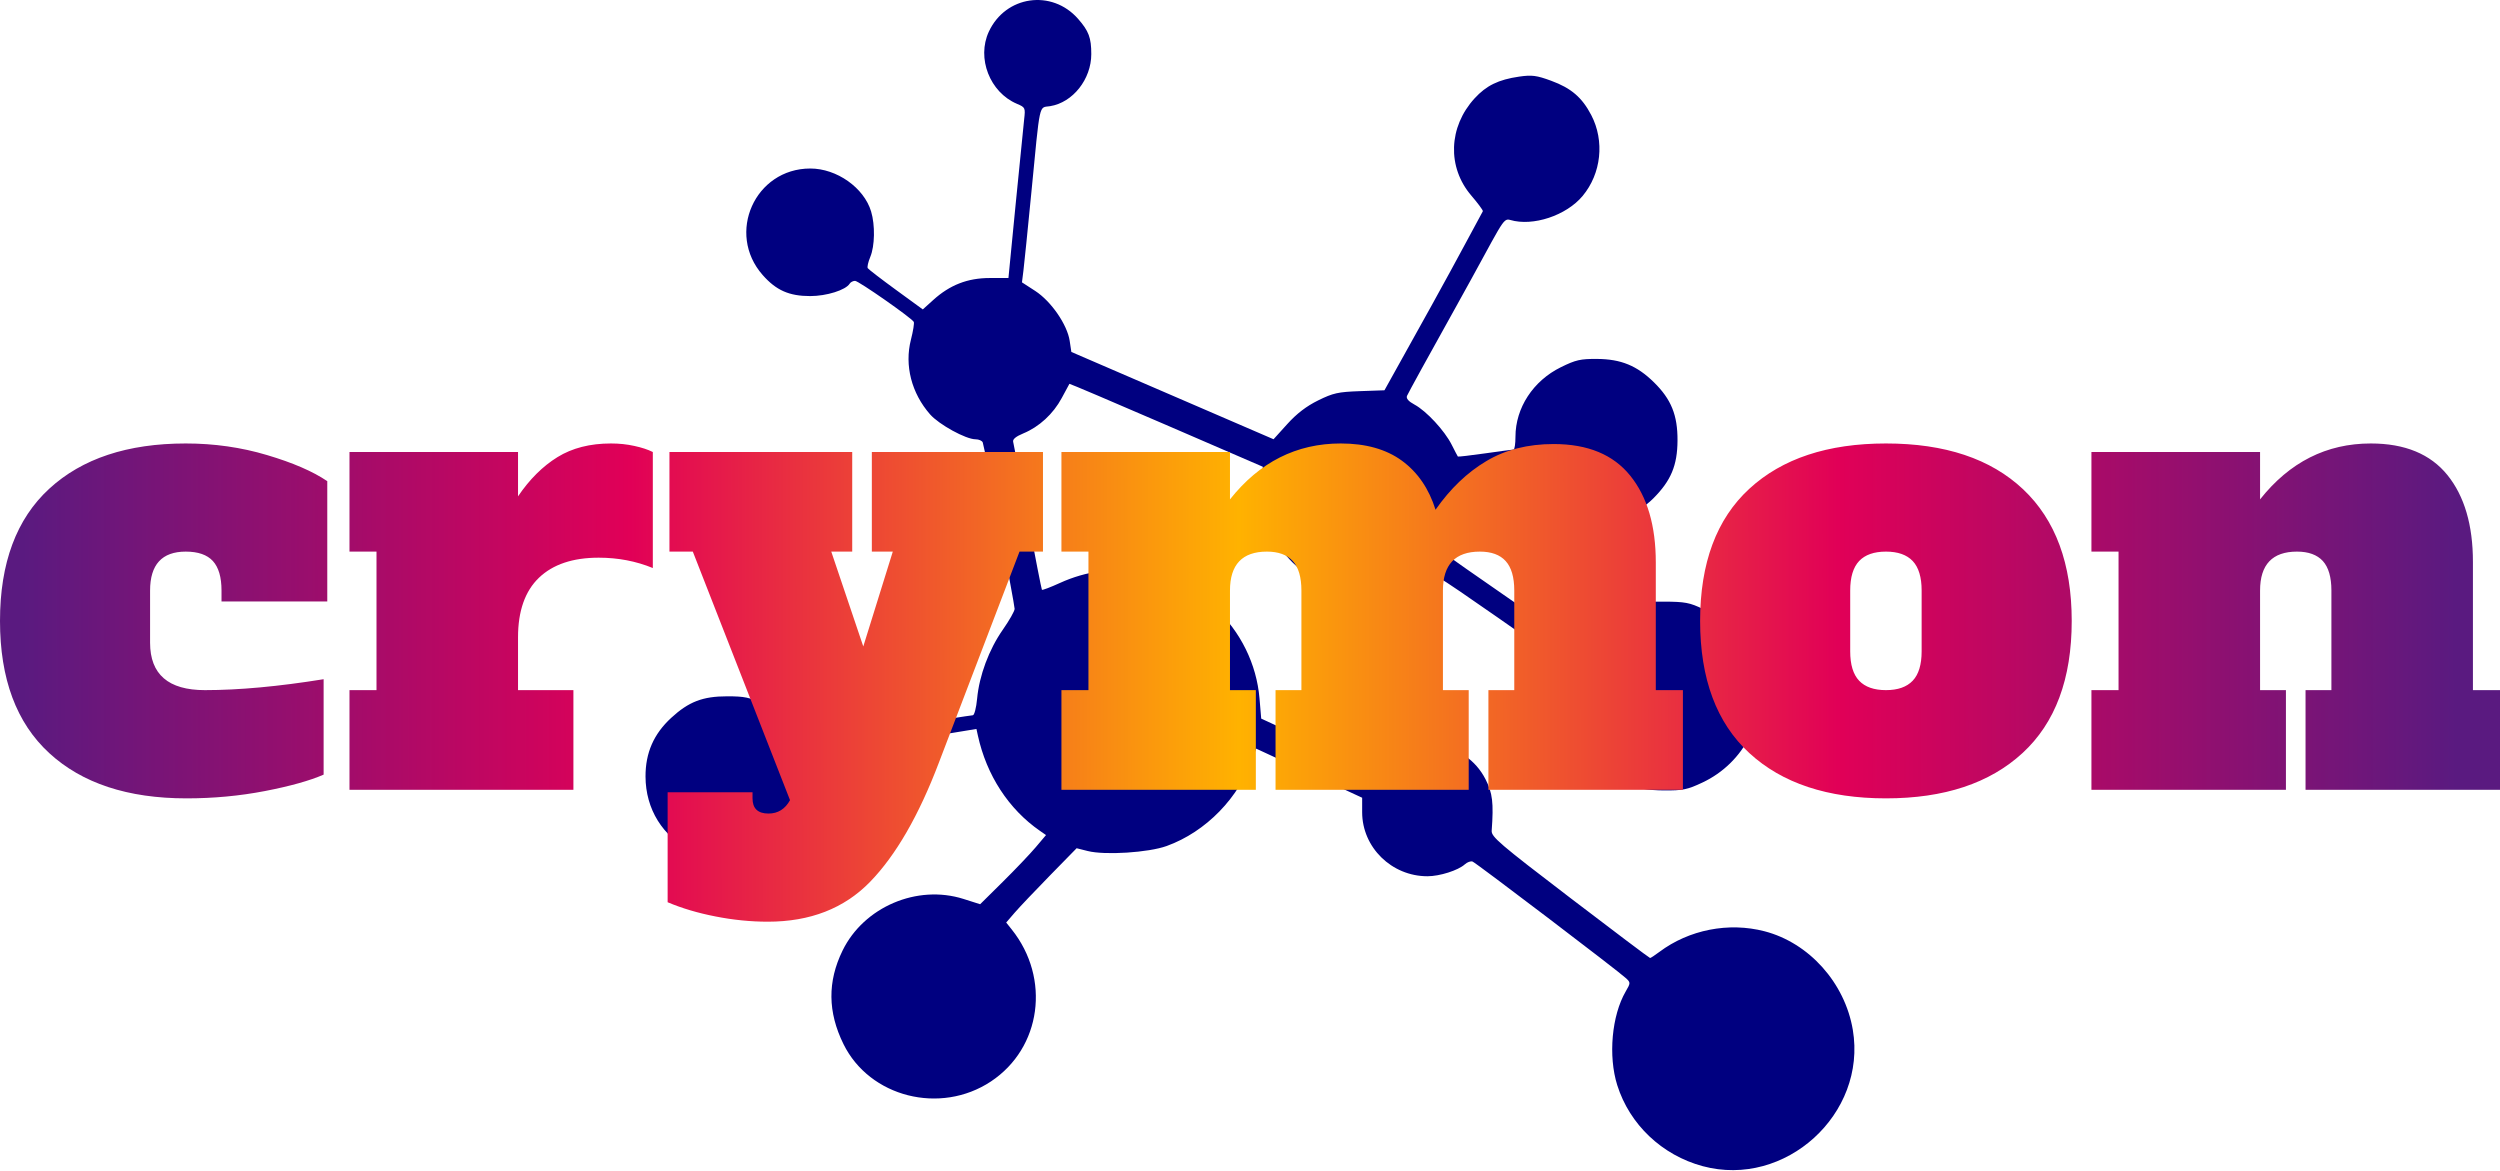
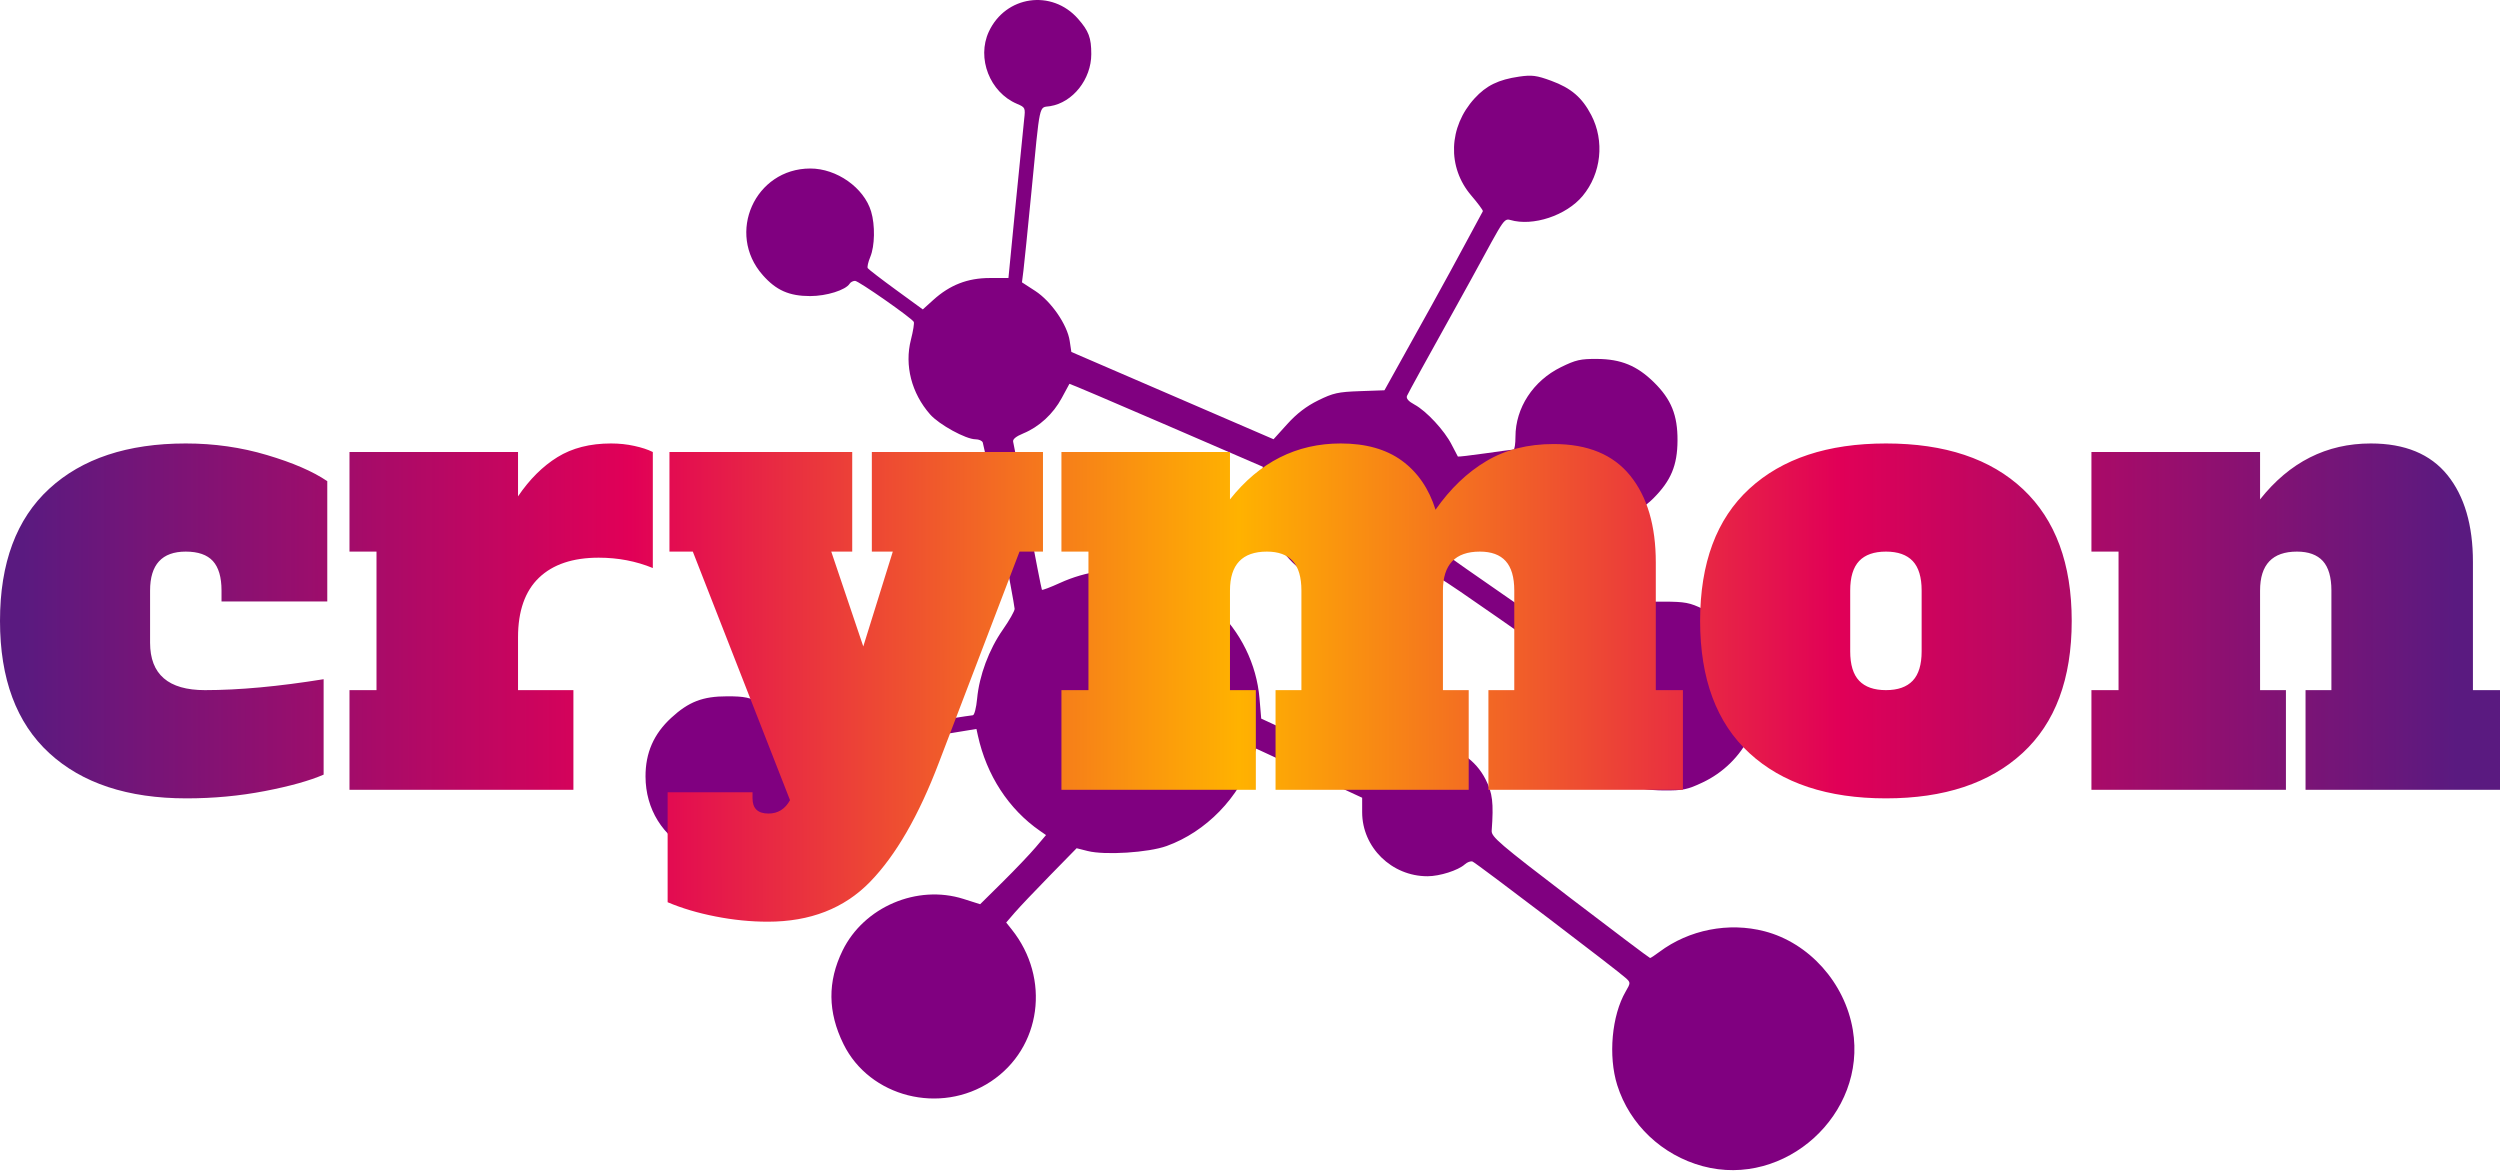
<svg xmlns="http://www.w3.org/2000/svg" width="256.38" height="120" preserveAspectRatio="xMidYMid" version="1.1" viewBox="61.959 5.6 256.38 120">
  <defs>
    <linearGradient id="linearGradient4-4-0" x1="3.236" x2="256.31" y1="-17.608" y2="-17.781" gradientTransform="translate(46.306,77.81)" gradientUnits="userSpaceOnUse">
      <stop stop-color="#5a1a80" offset="0" />
      <stop stop-color="#e10057" offset=".25" />
      <stop stop-color="#ffb200" offset=".5" />
      <stop stop-color="#e10057" offset=".746" />
      <stop stop-color="#5a1a80" offset="1" />
    </linearGradient>
    <filter id="editing-jagged-46-1" x="0" y="0" width="1" height="1">
      <feTurbulence baseFrequency="0" result="turb" seed="1" />
      <feDisplacementMap in="SourceGraphic" in2="turb" />
    </filter>
  </defs>
-   <g transform="translate(-.00013188 .00014025)">
-     <g transform="matrix(.26205 0 0 .26205 131.04 -33.969)" fill="#000080">
-       <path d="m402.72 607.37c-15.92-4.288-28.597-16.308-33.44-31.71-3.583-11.394-2.148-27.267 3.314-36.659 1.914-3.291 1.92-3.472 0.173-5.133-2.83-2.691-58.655-45.141-60.098-45.7-0.708-0.274-2.08 0.219-3.05 1.097-2.598 2.351-9.818 4.648-14.611 4.648-14.023 0-25.552-11.306-25.552-25.059v-5.666l-41.489-19.225-1.127 3.254c-5.529 15.969-18.46 29.273-33.884 34.861-7.127 2.582-24.144 3.666-30.889 1.967l-4.352-1.096-10.504 10.732c-5.777 5.902-11.979 12.445-13.782 14.538l-3.278 3.806 2.152 2.694c15.325 19.185 11.615 46.401-8.111 59.494-19.823 13.158-47.495 6.151-57.718-14.616-6.174-12.541-6.289-24.476-0.353-36.609 8.353-17.073 29.183-25.957 47.336-20.19l6.5 2.065 8.822-8.726c4.852-4.799 10.653-10.889 12.891-13.533l4.068-4.807-2.391-1.658c-12.243-8.489-20.876-21.753-24.277-37.298l-0.562-2.57-32.276 5.295c-17.752 2.912-32.614 5.306-33.026 5.32-0.412 0.014-0.75 3.32-0.75 7.347 0 4.073-0.706 9.395-1.592 11.994-2.06 6.045-9.326 14.078-15.8 17.47-4.424 2.318-6.311 2.678-14.108 2.695-7.527 0.016-9.806-0.377-13.923-2.404-11.302-5.562-17.991-16.353-18.029-29.083-0.028-9.285 3.199-16.663 10.046-22.975 6.856-6.32 12.35-8.435 21.905-8.434 6.821 8.6e-4 8.856 0.428 13.804 2.897 5.841 2.914 11.843 8.553 13.894 13.053 0.797 1.75 1.692 2.295 3.204 1.955 3.128-0.704 63.981-10.49 65.232-10.49 0.597 0 1.347-2.894 1.683-6.488 0.847-9.075 4.631-19.228 10.06-26.995 2.543-3.637 4.623-7.306 4.623-8.154 0-1.774-11.772-63.227-12.473-65.113-0.256-0.688-1.532-1.25-2.836-1.25-3.776 0-14.27-5.756-17.778-9.751-7.272-8.282-10.072-19.179-7.504-29.203 0.878-3.426 1.38-6.578 1.115-7.005-1.03-1.667-21.611-16.041-22.968-16.041-0.792 0-1.747 0.497-2.122 1.104-1.542 2.495-9.04 4.852-15.436 4.852-8.252 0-13.33-2.252-18.613-8.253-14.343-16.294-3.029-41.623 18.613-41.671 10.368-0.023 21.05 7.517 23.839 16.827 1.604 5.355 1.452 13.509-0.333 17.78-0.821 1.966-1.267 3.94-0.991 4.387 0.276 0.447 5.237 4.263 11.025 8.481l10.523 7.669 4.098-3.702c6.513-5.884 13.46-8.584 22.088-8.584h7.328l2.805-28.694c1.543-15.782 3.047-30.801 3.342-33.376 0.523-4.558 0.448-4.72-2.844-6.117-10.585-4.495-15.783-17.838-10.985-28.201 6.536-14.118 24.665-16.737 34.93-5.046 4.184 4.766 5.174 7.406 5.174 13.795 0 9.839-7.218 18.962-16.128 20.387-4.482 0.717-3.798-2.469-7.38 34.363-1.364 14.025-2.736 27.543-3.051 30.04l-0.571 4.54 5.182 3.358c6.221 4.031 12.544 13.19 13.498 19.551l0.65 4.331 79.126 34.161 5.386-5.952c3.706-4.096 7.467-6.977 12.06-9.24 5.885-2.9 7.814-3.329 16.318-3.628l9.645-0.34 18.383-33.072c10.11-18.19 19.864-36.679 20.11-36.983 0.246-0.303-2.393-3.678-4.5-6.136-9.505-11.086-8.971-26.854 1.287-38.062 4.579-5.003 9.344-7.327 17.418-8.496 4.977-0.721 6.832-0.481 12.554 1.623 7.812 2.872 12.073 6.524 15.676 13.436 5.285 10.139 3.934 22.84-3.366 31.624-6.381 7.679-19.473 12.029-28.33 9.415-3.062-0.904-2.934 1.128-21.304 34.078-10.195 18.288-18.798 33.931-19.116 34.764-0.391 1.022 0.57 2.133 2.958 3.419 4.642 2.5 11.746 10.166 14.525 15.675 1.219 2.416 2.31 4.504 2.425 4.641 0.115 0.137 4.897-0.417 10.627-1.232 5.73-0.814 10.755-1.489 11.168-1.499 0.412-0.01 0.75-2.264 0.75-5.008 0-11.282 6.912-21.874 17.758-27.211 5.84-2.874 7.676-3.293 14.224-3.244 9.341 0.069 15.59 2.643 22.213 9.149 6.765 6.645 9.279 12.858 9.222 22.795-0.055 9.717-2.55 15.689-9.444 22.607-14.357 14.406-40.836 10.546-50.047-7.296-1.722-3.336-2.216-3.641-5.165-3.188-1.794 0.276-6.861 1.048-11.261 1.717-7.012 1.065-7.975 1.459-7.795 3.188 0.471 4.537-1.982 15.078-4.816 20.693-1.673 3.314-2.67 6.362-2.215 6.774 0.94 0.85 49.152 34.251 51.089 35.394 0.814 0.48 3.062-1.224 6.328-4.798 3.337-3.651 7.336-6.66 11.72-8.817 6.13-3.016 7.404-3.271 16.172-3.238 8.413 0.032 10.211 0.372 15.496 2.931 7.593 3.676 14.326 10.397 18.082 18.046 2.658 5.413 2.94 6.946 2.939 15.987-1.9e-4 8.933-0.3 10.61-2.807 15.717-3.869 7.881-10.402 14.279-18.468 18.087-5.967 2.817-7.683 3.168-15.225 3.112-11.888-0.087-18.567-2.807-26.588-10.828-4.447-4.447-6.703-7.704-8.37-12.088-2.248-5.908-3.136-15.465-2.042-21.976 0.488-2.902-0.189-3.455-27.395-22.4-25.662-17.869-28.064-19.319-30-18.108-18.172 11.359-38.502 9.424-51.941-4.944-7.594-8.119-10.124-14.579-10.36-26.453l-0.196-9.881-37.764-16.326c-20.77-8.979-37.826-16.233-37.901-16.119-0.075 0.114-1.429 2.618-3.008 5.565-3.329 6.212-8.845 11.288-15.045 13.844-2.906 1.198-4.229 2.298-3.963 3.298 0.219 0.825 2.774 14.1 5.678 29.5s5.413 28.182 5.575 28.404c0.162 0.222 3.338-0.984 7.057-2.679 20.629-9.405 44.117-5.647 60.657 9.706 10.049 9.328 16.307 22.056 17.439 35.473l0.667 7.903 43.984 20.365 2.874-2.874c12.22-12.22 33.138-9.028 40.921 6.244 2.763 5.421 3.214 9.18 2.416 20.13-0.175 2.396 2.978 5.094 30.672 26.25 16.977 12.969 31.069 23.58 31.317 23.58 0.248 0 1.883-1.074 3.634-2.386 11.602-8.695 27.111-11.738 41.168-8.076 17.43 4.54 31.431 20.174 34.532 38.561 5.561 32.966-26.467 62.054-58.752 53.36z" fill="#000080" />
+   <g transform="translate(-3.988e-5)">
+     <g transform="matrix(.26205 0 0 .26205 131.04 -33.969)" fill="#800080">
+       <path d="m402.72 607.37c-15.92-4.288-28.597-16.308-33.44-31.71-3.583-11.394-2.148-27.267 3.314-36.659 1.914-3.291 1.92-3.472 0.173-5.133-2.83-2.691-58.655-45.141-60.098-45.7-0.708-0.274-2.08 0.219-3.05 1.097-2.598 2.351-9.818 4.648-14.611 4.648-14.023 0-25.552-11.306-25.552-25.059v-5.666l-41.489-19.225-1.127 3.254c-5.529 15.969-18.46 29.273-33.884 34.861-7.127 2.582-24.144 3.666-30.889 1.967l-4.352-1.096-10.504 10.732c-5.777 5.902-11.979 12.445-13.782 14.538l-3.278 3.806 2.152 2.694c15.325 19.185 11.615 46.401-8.111 59.494-19.823 13.158-47.495 6.151-57.718-14.616-6.174-12.541-6.289-24.476-0.353-36.609 8.353-17.073 29.183-25.957 47.336-20.19l6.5 2.065 8.822-8.726c4.852-4.799 10.653-10.889 12.891-13.533l4.068-4.807-2.391-1.658c-12.243-8.489-20.876-21.753-24.277-37.298l-0.562-2.57-32.276 5.295c-17.752 2.912-32.614 5.306-33.026 5.32-0.412 0.014-0.75 3.32-0.75 7.347 0 4.073-0.706 9.395-1.592 11.994-2.06 6.045-9.326 14.078-15.8 17.47-4.424 2.318-6.311 2.678-14.108 2.695-7.527 0.016-9.806-0.377-13.923-2.404-11.302-5.562-17.991-16.353-18.029-29.083-0.028-9.285 3.199-16.663 10.046-22.975 6.856-6.32 12.35-8.435 21.905-8.434 6.821 8.6e-4 8.856 0.428 13.804 2.897 5.841 2.914 11.843 8.553 13.894 13.053 0.797 1.75 1.692 2.295 3.204 1.955 3.128-0.704 63.981-10.49 65.232-10.49 0.597 0 1.347-2.894 1.683-6.488 0.847-9.075 4.631-19.228 10.06-26.995 2.543-3.637 4.623-7.306 4.623-8.154 0-1.774-11.772-63.227-12.473-65.113-0.256-0.688-1.532-1.25-2.836-1.25-3.776 0-14.27-5.756-17.778-9.751-7.272-8.282-10.072-19.179-7.504-29.203 0.878-3.426 1.38-6.578 1.115-7.005-1.03-1.667-21.611-16.041-22.968-16.041-0.792 0-1.747 0.497-2.122 1.104-1.542 2.495-9.04 4.852-15.436 4.852-8.252 0-13.33-2.252-18.613-8.253-14.343-16.294-3.029-41.623 18.613-41.671 10.368-0.023 21.05 7.517 23.839 16.827 1.604 5.355 1.452 13.509-0.333 17.78-0.821 1.966-1.267 3.94-0.991 4.387 0.276 0.447 5.237 4.263 11.025 8.481l10.523 7.669 4.098-3.702c6.513-5.884 13.46-8.584 22.088-8.584h7.328l2.805-28.694c1.543-15.782 3.047-30.801 3.342-33.376 0.523-4.558 0.448-4.72-2.844-6.117-10.585-4.495-15.783-17.838-10.985-28.201 6.536-14.118 24.665-16.737 34.93-5.046 4.184 4.766 5.174 7.406 5.174 13.795 0 9.839-7.218 18.962-16.128 20.387-4.482 0.717-3.798-2.469-7.38 34.363-1.364 14.025-2.736 27.543-3.051 30.04l-0.571 4.54 5.182 3.358c6.221 4.031 12.544 13.19 13.498 19.551l0.65 4.331 79.126 34.161 5.386-5.952c3.706-4.096 7.467-6.977 12.06-9.24 5.885-2.9 7.814-3.329 16.318-3.628l9.645-0.34 18.383-33.072c10.11-18.19 19.864-36.679 20.11-36.983 0.246-0.303-2.393-3.678-4.5-6.136-9.505-11.086-8.971-26.854 1.287-38.062 4.579-5.003 9.344-7.327 17.418-8.496 4.977-0.721 6.832-0.481 12.554 1.623 7.812 2.872 12.073 6.524 15.676 13.436 5.285 10.139 3.934 22.84-3.366 31.624-6.381 7.679-19.473 12.029-28.33 9.415-3.062-0.904-2.934 1.128-21.304 34.078-10.195 18.288-18.798 33.931-19.116 34.764-0.391 1.022 0.57 2.133 2.958 3.419 4.642 2.5 11.746 10.166 14.525 15.675 1.219 2.416 2.31 4.504 2.425 4.641 0.115 0.137 4.897-0.417 10.627-1.232 5.73-0.814 10.755-1.489 11.168-1.499 0.412-0.01 0.75-2.264 0.75-5.008 0-11.282 6.912-21.874 17.758-27.211 5.84-2.874 7.676-3.293 14.224-3.244 9.341 0.069 15.59 2.643 22.213 9.149 6.765 6.645 9.279 12.858 9.222 22.795-0.055 9.717-2.55 15.689-9.444 22.607-14.357 14.406-40.836 10.546-50.047-7.296-1.722-3.336-2.216-3.641-5.165-3.188-1.794 0.276-6.861 1.048-11.261 1.717-7.012 1.065-7.975 1.459-7.795 3.188 0.471 4.537-1.982 15.078-4.816 20.693-1.673 3.314-2.67 6.362-2.215 6.774 0.94 0.85 49.152 34.251 51.089 35.394 0.814 0.48 3.062-1.224 6.328-4.798 3.337-3.651 7.336-6.66 11.72-8.817 6.13-3.016 7.404-3.271 16.172-3.238 8.413 0.032 10.211 0.372 15.496 2.931 7.593 3.676 14.326 10.397 18.082 18.046 2.658 5.413 2.94 6.946 2.939 15.987-1.9e-4 8.933-0.3 10.61-2.807 15.717-3.869 7.881-10.402 14.279-18.468 18.087-5.967 2.817-7.683 3.168-15.225 3.112-11.888-0.087-18.567-2.807-26.588-10.828-4.447-4.447-6.703-7.704-8.37-12.088-2.248-5.908-3.136-15.465-2.042-21.976 0.488-2.902-0.189-3.455-27.395-22.4-25.662-17.869-28.064-19.319-30-18.108-18.172 11.359-38.502 9.424-51.941-4.944-7.594-8.119-10.124-14.579-10.36-26.453l-0.196-9.881-37.764-16.326c-20.77-8.979-37.826-16.233-37.901-16.119-0.075 0.114-1.429 2.618-3.008 5.565-3.329 6.212-8.845 11.288-15.045 13.844-2.906 1.198-4.229 2.298-3.963 3.298 0.219 0.825 2.774 14.1 5.678 29.5s5.413 28.182 5.575 28.404c0.162 0.222 3.338-0.984 7.057-2.679 20.629-9.405 44.117-5.647 60.657 9.706 10.049 9.328 16.307 22.056 17.439 35.473l0.667 7.903 43.984 20.365 2.874-2.874c12.22-12.22 33.138-9.028 40.921 6.244 2.763 5.421 3.214 9.18 2.416 20.13-0.175 2.396 2.978 5.094 30.672 26.25 16.977 12.969 31.069 23.58 31.317 23.58 0.248 0 1.883-1.074 3.634-2.386 11.602-8.695 27.111-11.738 41.168-8.076 17.43 4.54 31.431 20.174 34.532 38.561 5.561 32.966-26.467 62.054-58.752 53.36z" fill="#800080" />
    </g>
    <path transform="matrix(.98598 0 0 .97366 15.415 10.837)" d="m66.596 78.71q-9.15 0-14.27-4.77t-5.12-13.92 5.12-13.92 14.2-4.77q4.42 0 8.45 1.22 4.03 1.21 6.27 2.75v12.67h-11v-1.15q0-2.11-0.9-3.11-0.9-0.99-2.82-0.99-3.71 0-3.71 4.1v5.5q0 4.99 5.7 4.99 5.31 0 12.35-1.15v10.05q-2.18 0.96-6.11 1.73-3.94 0.77-8.16 0.77zm44.16-37.38q1.28 0 2.43 0.26 1.15 0.25 1.92 0.64v12.22q-2.62-1.09-5.63-1.09-4.03 0-6.21 2.11-2.18 2.12-2.18 6.28v5.56h5.76v10.5h-23.29v-10.5h2.81v-14.59h-2.81v-10.49h17.53v4.67q1.8-2.69 4.1-4.13t5.57-1.44zm27.13 0.9h17.8v10.49h-2.44l-8.38 22.21q-3.14 8.38-7.17 12.58-4.03 4.19-10.62 4.19-2.69 0-5.44-0.55-2.75-0.54-4.99-1.5v-11.58h8.83v0.64q0 1.6 1.66 1.6 1.47 0 2.24-1.41l-10.11-26.18h-2.43v-10.49h19.01v10.49h-2.18l3.33 9.99 3.07-9.99h-2.18zm81.54 25.08h2.82v10.5h-20.23v-10.5h2.69v-10.49q0-2.11-0.9-3.11-0.89-0.99-2.68-0.99-3.84 0-3.84 4.1v10.49h2.68v10.5h-20.09v-10.5h2.69v-10.49q0-2.11-0.9-3.11-0.9-0.99-2.69-0.99-3.84 0-3.84 4.1v10.49h2.69v10.5h-20.22v-10.5h2.81v-14.59h-2.81v-10.49h17.53v4.99q4.61-5.89 11.52-5.89 3.91 0 6.37 1.82 2.46 1.83 3.49 5.16 2.3-3.33 5.28-5.12 2.97-1.8 7.01-1.8 5.31 0 7.96 3.33 2.66 3.33 2.66 9.15zm23.94 11.4q-9.09 0-14.21-4.77t-5.12-13.92 5.12-13.92 14.21-4.77q9.21 0 14.27 4.83 5.05 4.83 5.05 13.86 0 9.15-5.12 13.92t-14.2 4.77zm0-11.4q1.85 0 2.78-0.99t0.93-3.1v-6.4q0-2.11-0.93-3.11-0.93-0.99-2.78-0.99-1.86 0-2.79 0.99-0.93 1-0.93 3.11v6.4q0 2.11 0.93 3.1t2.79 0.99zm61.05 0h2.82v10.5h-20.23v-10.5h2.69v-10.49q0-2.11-0.89-3.11-0.9-0.99-2.69-0.99-3.84 0-3.84 4.1v10.49h2.69v10.5h-20.23v-10.5h2.82v-14.59h-2.82v-10.49h17.54v4.99q4.61-5.89 11.52-5.89 5.31 0 7.97 3.33 2.65 3.33 2.65 9.15z" fill="url(#linearGradient4-4-0)" filter="url(#editing-jagged-46-1)" />
  </g>
</svg>
